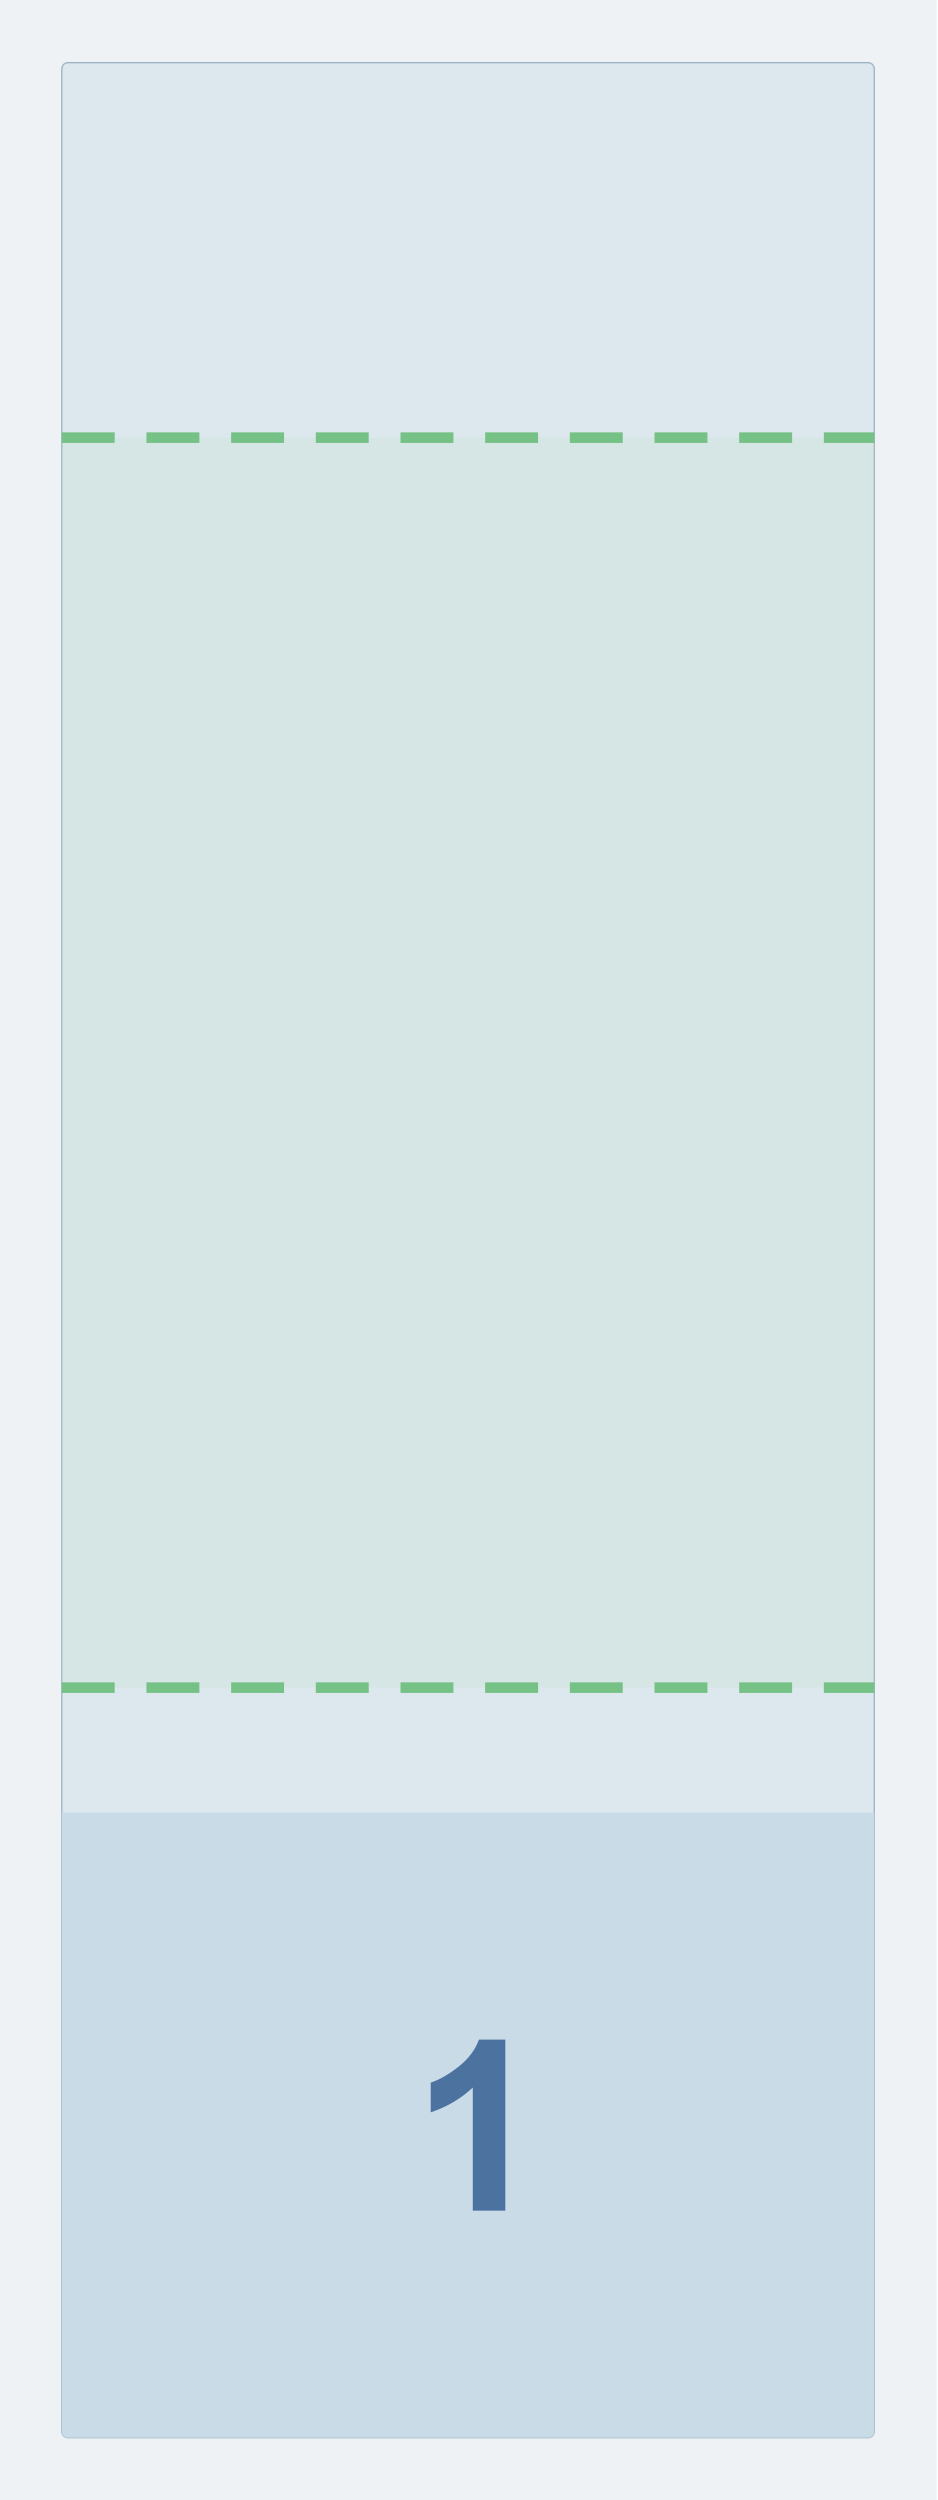
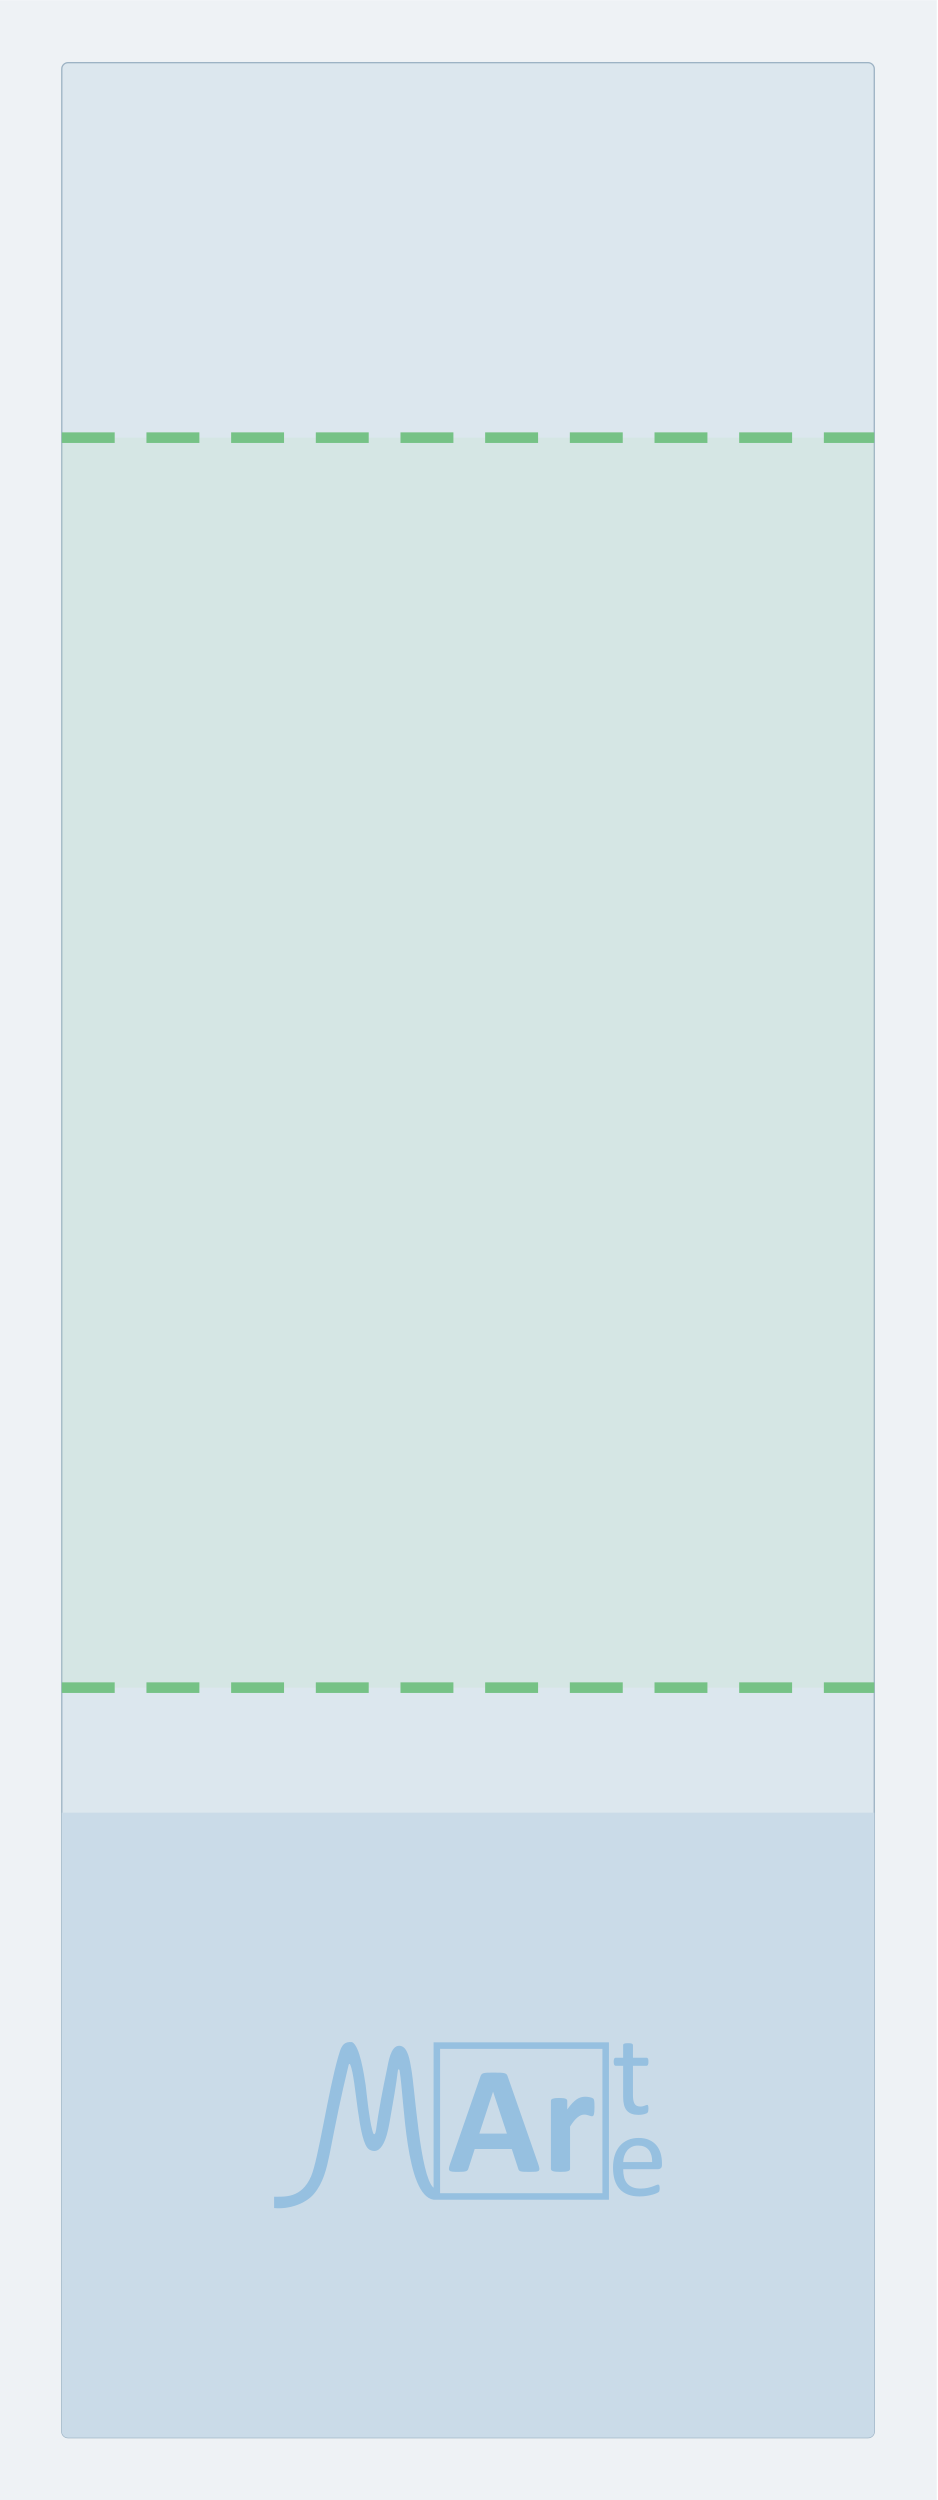
<svg xmlns="http://www.w3.org/2000/svg" width="709" height="1890" viewBox="0 0 709 1890.67" shape-rendering="geometricPrecision" image-rendering="optimizeQuality" fill-rule="evenodd">
  <path d="M-.67.12h709v1890.66h-709z" fill="#eef2f5" />
  <path d="M46.6 1838.79V52.11a4.74 4.74 0 0 1 4.72-4.73h605.02a4.74 4.74 0 0 1 4.72 4.73v1786.68a4.74 4.74 0 0 1-4.72 4.73H51.32a4.74 4.74 0 0 1-4.72-4.73z" fill="#cadbe8" fill-opacity=".502" />
  <path d="M46.1 1838.79V52.11c0-1.44.59-2.74 1.53-3.69.95-.95 2.26-1.54 3.69-1.54h605.02c1.43 0 2.74.59 3.69 1.54.94.95 1.54 2.25 1.54 3.69v1786.68c0 1.44-.6 2.75-1.54 3.69-.95.95-2.26 1.54-3.69 1.54H51.32c-1.43 0-2.74-.59-3.69-1.53-.94-.95-1.53-2.26-1.53-3.7zm1-1786.68v1786.68a4.26 4.26 0 0 0 1.24 2.99 4.22 4.22 0 0 0 2.98 1.24h605.02a4.22 4.22 0 0 0 4.22-4.23V52.11c0-1.16-.47-2.22-1.24-2.98-.76-.77-1.82-1.24-2.98-1.24H51.32c-1.16 0-2.22.47-2.98 1.24a4.22 4.22 0 0 0-1.24 2.98z" fill="#9db3c4" fill-rule="nonzero" />
  <path d="M46.6 1838.79v-467.94h614.46v467.94a4.74 4.74 0 0 1-4.72 4.73H51.32a4.74 4.74 0 0 1-4.72-4.73z" fill="#cadbe8" />
-   <path d="M382.04 1671.87h-24.62v-93.13c-8.98 8.44-19.58 14.7-31.8 18.74v-22.46c6.44-2.1 13.42-6.08 20.93-11.98 7.55-5.87 12.7-12.73 15.52-20.54h19.97v129.37z" fill="#4c72a0" fill-rule="nonzero" />
  <path d="M46.6 1271.59V335.71a4.74 4.74 0 0 1 4.72-4.73h605.02a4.74 4.74 0 0 1 4.72 4.73v935.88a4.74 4.74 0 0 1-4.72 4.73H51.32a4.74 4.74 0 0 1-4.72-4.73z" fill="#bce3c0" fill-opacity=".2" />
  <g fill-rule="nonzero" fill="#76c286">
    <use href="#B" />
    <use href="#B" y="945.33" />
  </g>
+   <path d="M300.77 1566.01c.15-1.55 1.21-1.26 1.31-.07 3.7 22.78 4.38 94.3 25.69 97.64v-9.07c-10.23-8.51-14.21-75.86-16.85-89.86-1.01-5.36-2.29-17.38-9.04-17.5s-8.32 13-9.4 18c-2.95 13.72-6.43 32.13-8.27 45.99-.39 2.04-.82 2.92-1.26 2.88-.81-.06-.96-1.12-1.42-2.64-2.48-8.13-4.97-33.51-5.12-34.45-1.3-8.2-4.36-29.71-10.26-32.54-7.32-.7-8.54 4.4-10.38 10.67-7.61 25.93-15.1 77.91-20.6 90.73-7.29 16.99-20.27 15.43-28 15.51v8.57c11.51 1.19 23.98-3.47 30-10.54 7.22-8.47 9.69-19.2 11.92-29.93 4.88-24.85 8.54-43.49 14.46-67.82.21-.87.94-1.08 1.29.08 4.5 10.5 5.8 59.33 14.37 64.01 11.44 6.26 14.59-16.89 15.77-23.5 1.97-11.08 4.48-25.2 5.79-36.16zm106.14 70.54c.46 1.37.75 2.47.87 3.27.11.81-.04 1.42-.45 1.83-.44.39-1.18.65-2.26.74-1.06.1-2.55.14-4.41.14-1.97 0-3.5-.02-4.57-.08-1.1-.06-1.93-.17-2.52-.35-.57-.18-.96-.41-1.19-.73-.24-.29-.44-.7-.57-1.19l-4.89-14.95h-28.05l-4.69 14.54c-.16.54-.35 1-.61 1.35-.23.37-.65.65-1.19.86-.56.22-1.34.35-2.36.43s-2.35.12-4 .12c-1.77 0-3.14-.06-4.14-.18-1-.11-1.69-.39-2.06-.82-.39-.45-.53-1.08-.41-1.88.12-.81.41-1.87.86-3.22l22.92-66.02c.21-.64.48-1.17.8-1.57.29-.41.78-.7 1.45-.92.69-.21 1.61-.35 2.81-.41 1.17-.06 2.74-.08 4.71-.08 2.25 0 4.06.02 5.39.08 1.35.06 2.39.2 3.14.41.74.22 1.27.53 1.61.95.31.43.61 1 .82 1.72l22.99 65.96zm-34.13-54.62h-.06l-10.36 31.65h20.88l-10.46-31.65zm76.69 11.77c0 1.38-.04 2.51-.12 3.4-.08.88-.2 1.57-.34 2.06-.15.49-.37.84-.6 1.04-.26.19-.57.27-.96.27-.3 0-.65-.06-1.04-.2l-1.3-.43c-.47-.15-1-.29-1.57-.43-.59-.14-1.22-.2-1.9-.2-.81 0-1.61.16-2.41.49-.81.34-1.65.83-2.52 1.54-.86.68-1.76 1.6-2.7 2.74-.95 1.16-1.95 2.57-3.03 4.26v32c0 .37-.11.7-.35 1-.21.29-.6.53-1.17.72-.56.18-1.3.34-2.2.43-.92.1-2.1.14-3.51.14-1.42 0-2.59-.04-3.52-.14-.9-.09-1.64-.25-2.19-.43-.57-.19-.96-.43-1.18-.72-.24-.3-.35-.63-.35-1v-51.33c0-.37.1-.7.29-1 .18-.29.53-.53 1.02-.72.51-.18 1.14-.33 1.92-.43.79-.1 1.79-.14 2.97-.14 1.23 0 2.23.04 3.04.14.8.1 1.43.25 1.88.43.43.19.75.43.94.72.2.3.3.63.3 1v6.4c1.33-1.92 2.61-3.49 3.78-4.73 1.2-1.23 2.34-2.23 3.4-2.96 1.07-.73 2.15-1.24 3.23-1.51a12.18 12.18 0 0 1 3.22-.43c.49 0 1.04.02 1.61.08s1.18.15 1.78.29a14.89 14.89 0 0 1 1.61.45c.47.18.81.36 1.02.55.2.2.36.41.45.63.1.23.18.55.26.96.08.39.14 1 .18 1.81a68.53 68.53 0 0 1 .06 3.25zm43.6 41.38c.09-3.88-.77-6.93-2.58-9.15-1.82-2.21-4.49-3.31-8.05-3.31-1.83 0-3.43.34-4.81 1.02-1.37.69-2.52 1.61-3.45 2.75-.93 1.13-1.65 2.46-2.15 3.96-.51 1.51-.8 3.08-.86 4.73h21.9zm7.42 2.18c0 1.16-.29 1.99-.87 2.49a3.01 3.01 0 0 1-2 .73h-26.45c0 2.25.23 4.27.67 6.05.45 1.8 1.19 3.35 2.25 4.63 1.03 1.28 2.4 2.26 4.06 2.94 1.68.69 3.72 1.04 6.14 1.04 1.91 0 3.62-.15 5.1-.47 1.49-.31 2.79-.66 3.88-1.04 1.08-.38 1.98-.73 2.68-1.04.71-.32 1.22-.47 1.59-.47.22 0 .4.05.57.15.15.11.29.26.36.48.09.19.17.48.22.85.04.38.06.83.06 1.36a9.87 9.87 0 0 1-.05 1.01c-.03.27-.06.53-.11.75-.04.22-.12.42-.22.61a2.92 2.92 0 0 1-.4.5c-.17.17-.66.43-1.45.8-.81.38-1.85.73-3.13 1.09s-2.76.68-4.44.95c-1.69.29-3.47.43-5.38.43-3.31 0-6.2-.46-8.69-1.39-2.49-.92-4.58-2.29-6.28-4.11-1.69-1.83-2.97-4.11-3.83-6.85-.87-2.74-1.29-5.93-1.29-9.58 0-3.45.44-6.57 1.34-9.33.88-2.75 2.18-5.1 3.86-7.02 1.68-1.93 3.73-3.39 6.11-4.43 2.38-1.02 5.05-1.54 8-1.54 3.16 0 5.85.5 8.06 1.52 2.23 1.01 4.05 2.39 5.49 4.1 1.42 1.71 2.47 3.72 3.14 6.04.67 2.31 1.01 4.78 1.01 7.41v1.34zm-10.21-42.68c0 .87-.06 1.56-.18 2.06-.11.51-.29.89-.53 1.12-.23.24-.6.47-1.07.67-.48.21-1.02.38-1.64.52-.61.14-1.25.24-1.93.33a15.69 15.69 0 0 1-2.05.14c-2.09 0-3.88-.28-5.36-.82-1.48-.55-2.71-1.39-3.67-2.51-.94-1.11-1.63-2.53-2.07-4.24-.43-1.71-.64-3.73-.64-6.05v-23.49h-5.67c-.44 0-.81-.24-1.08-.71-.26-.48-.4-1.26-.4-2.34 0-.56.03-1.04.11-1.42.07-.4.18-.72.29-.98.12-.24.29-.43.47-.53.2-.11.41-.15.66-.15h5.62v-9.56c0-.22.04-.41.15-.58.11-.19.3-.34.59-.48.28-.13.66-.23 1.15-.29.47-.06 1.07-.09 1.8-.09.75 0 1.36.03 1.83.09.49.06.86.16 1.13.29.28.14.46.29.58.48.12.17.19.36.19.58v9.56h10.26c.24 0 .44.04.62.15.17.1.34.29.46.53.14.26.23.58.29.98.06.38.09.86.09 1.42 0 1.08-.13 1.86-.39 2.34-.28.47-.63.71-1.07.71h-10.26v22.41c0 2.76.41 4.85 1.22 6.26.81 1.42 2.27 2.12 4.38 2.12.67 0 1.28-.06 1.82-.2.53-.14 1.01-.27 1.42-.43.41-.15.76-.29 1.07-.42.29-.14.56-.2.79-.2.15 0 .29.03.43.1.12.08.23.22.3.43.08.22.14.49.2.86.06.35.09.8.09 1.34zm-160.04-50.01h130.15v119.01H327.77v-119.01h2.47zm125.22 4.93H332.7v109.15h122.76V1549.5z" fill="#96c0e0" />
  <defs>
    <path id="B" d="M661.06 326.98h-38.13v8.01h38.13v-8.01zm-62.14 0v8.01h-40.03v-8.01h40.03zm-64.04 0v8.01h-40.02v-8.01h40.02zm-64.04 0v8.01h-40.02v-8.01h40.02zm-64.03 0v8.01h-40.03v-8.01h40.03zm-64.04 0v8.01h-40.02v-8.01h40.02zm-64.04 0v8.01h-40.02v-8.01h40.02zm-64.04 0v8.01h-40.02v-8.01h40.02zm-64.03 0v8.01h-40.03v-8.01h40.03zm-64.04 0v8.01H46.6v-8.01h40.02z" />
  </defs>
</svg>
